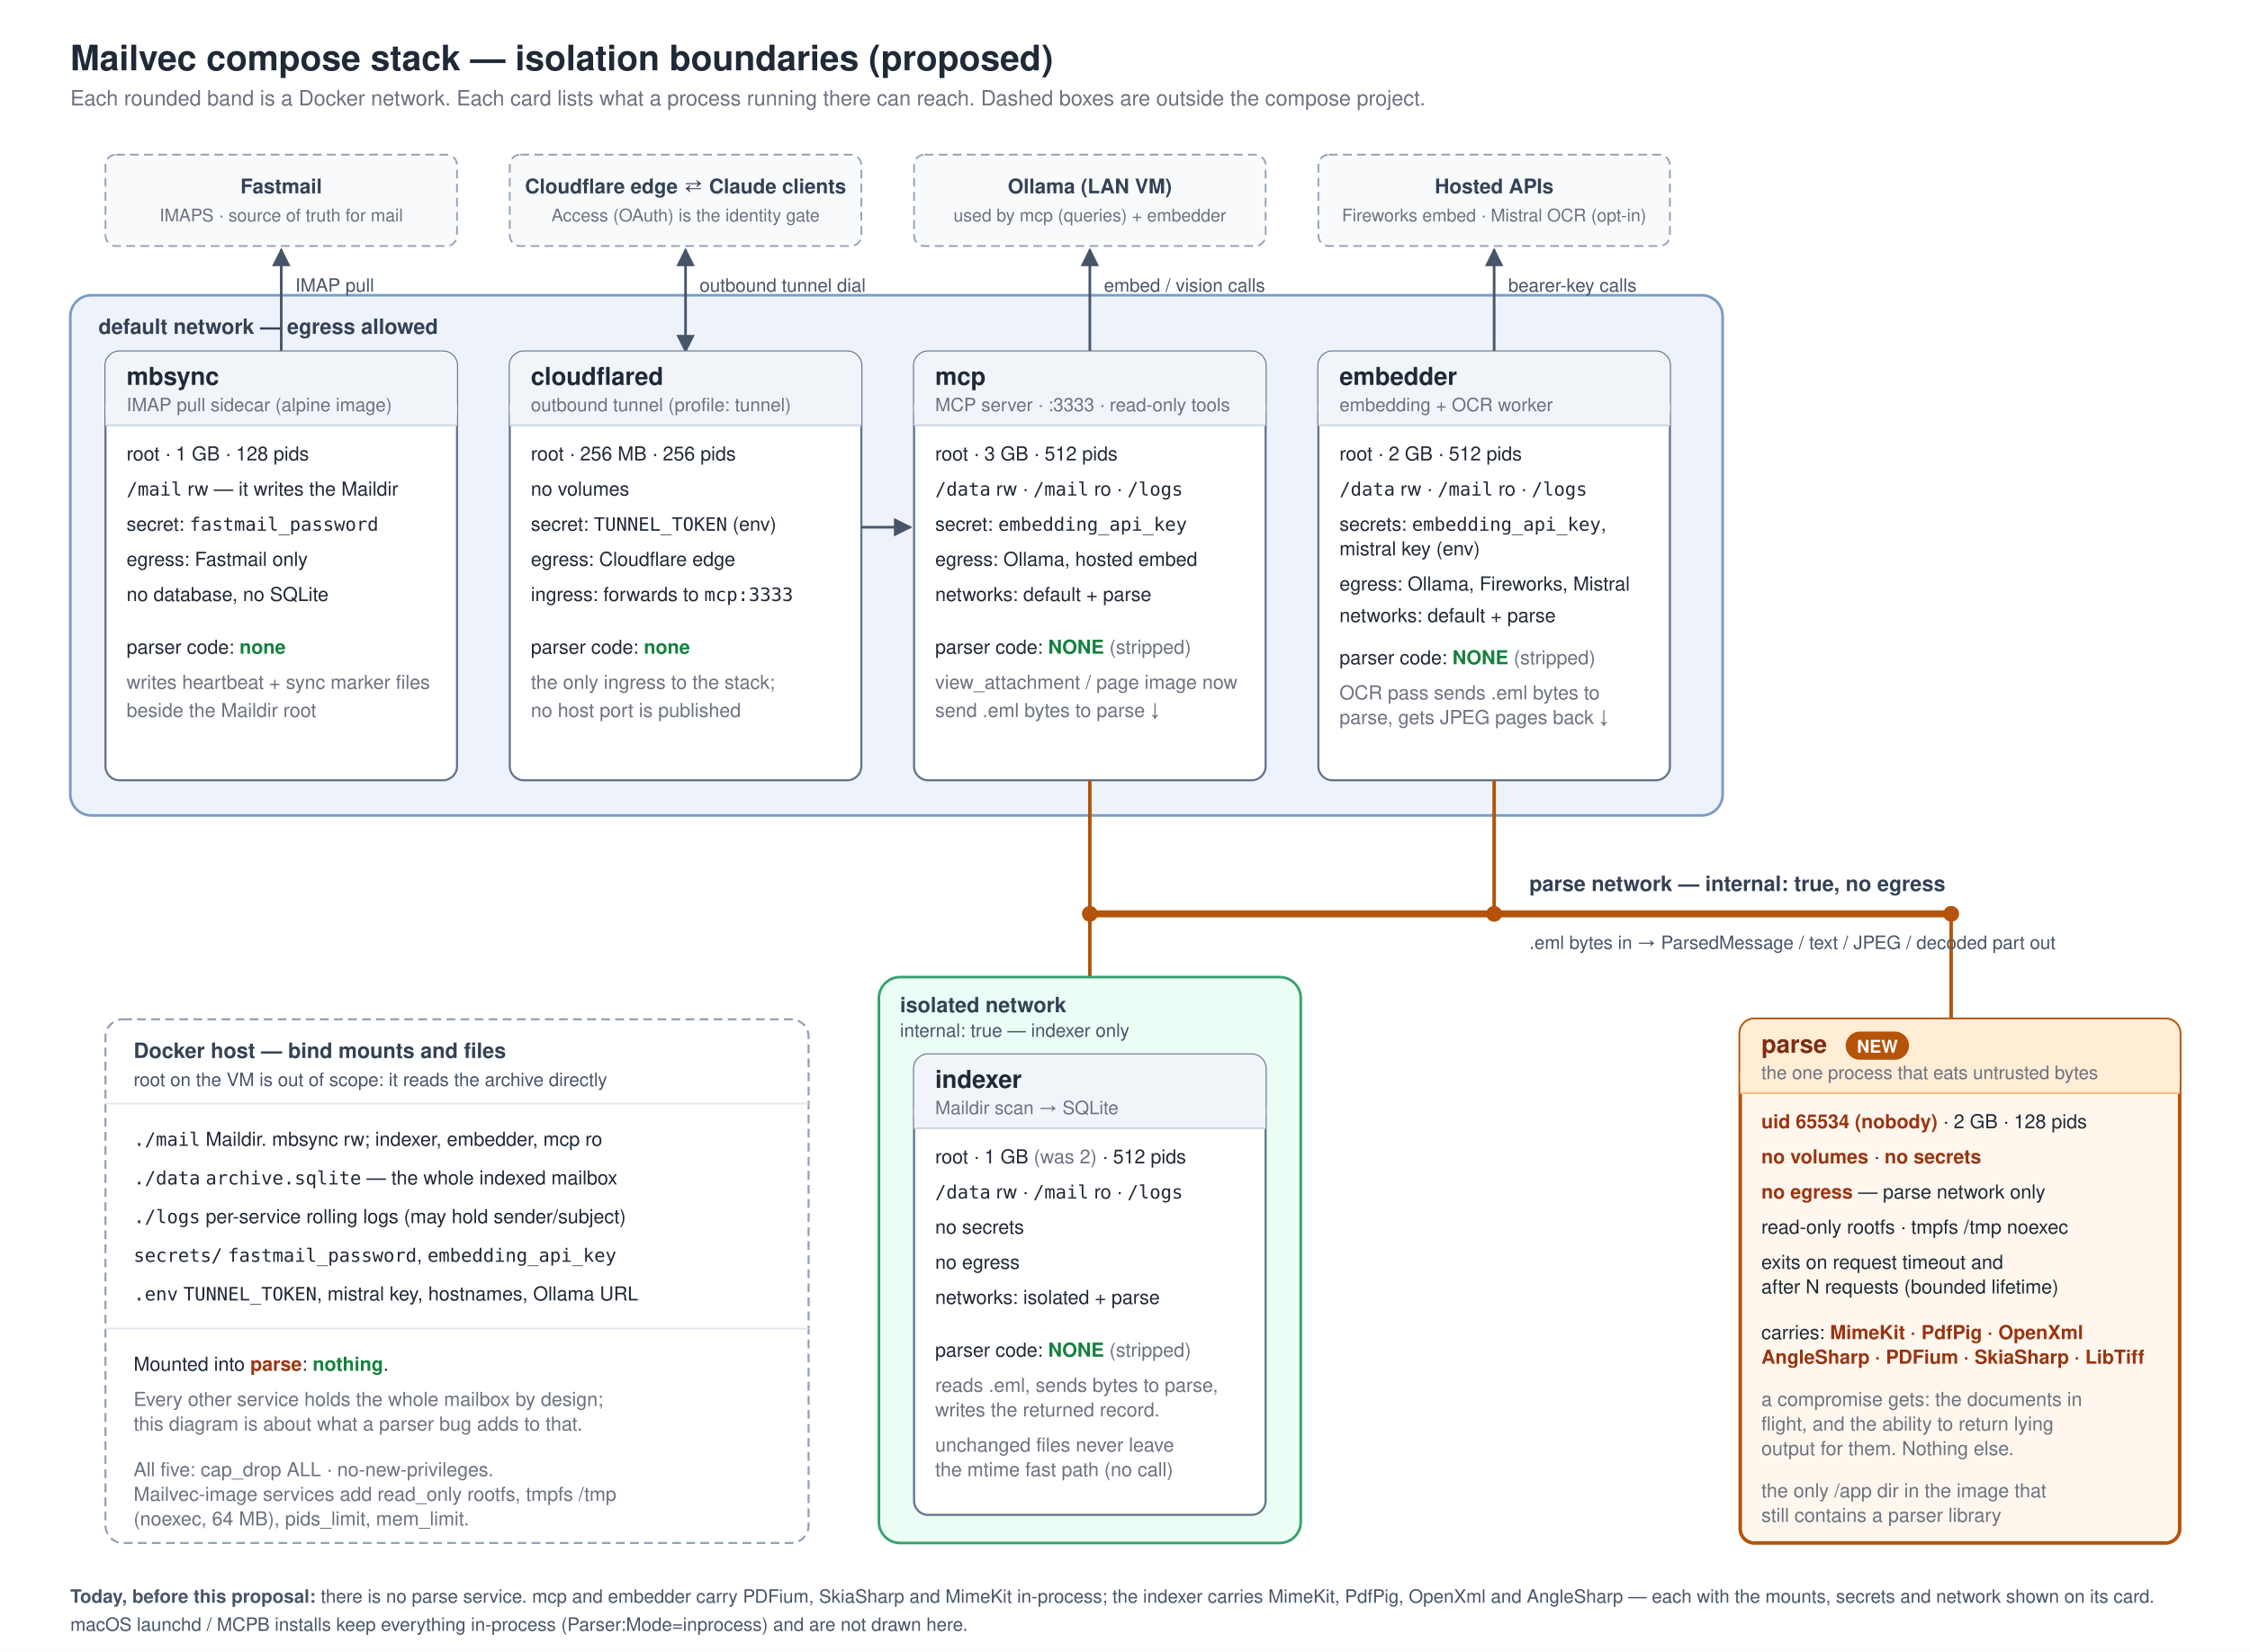
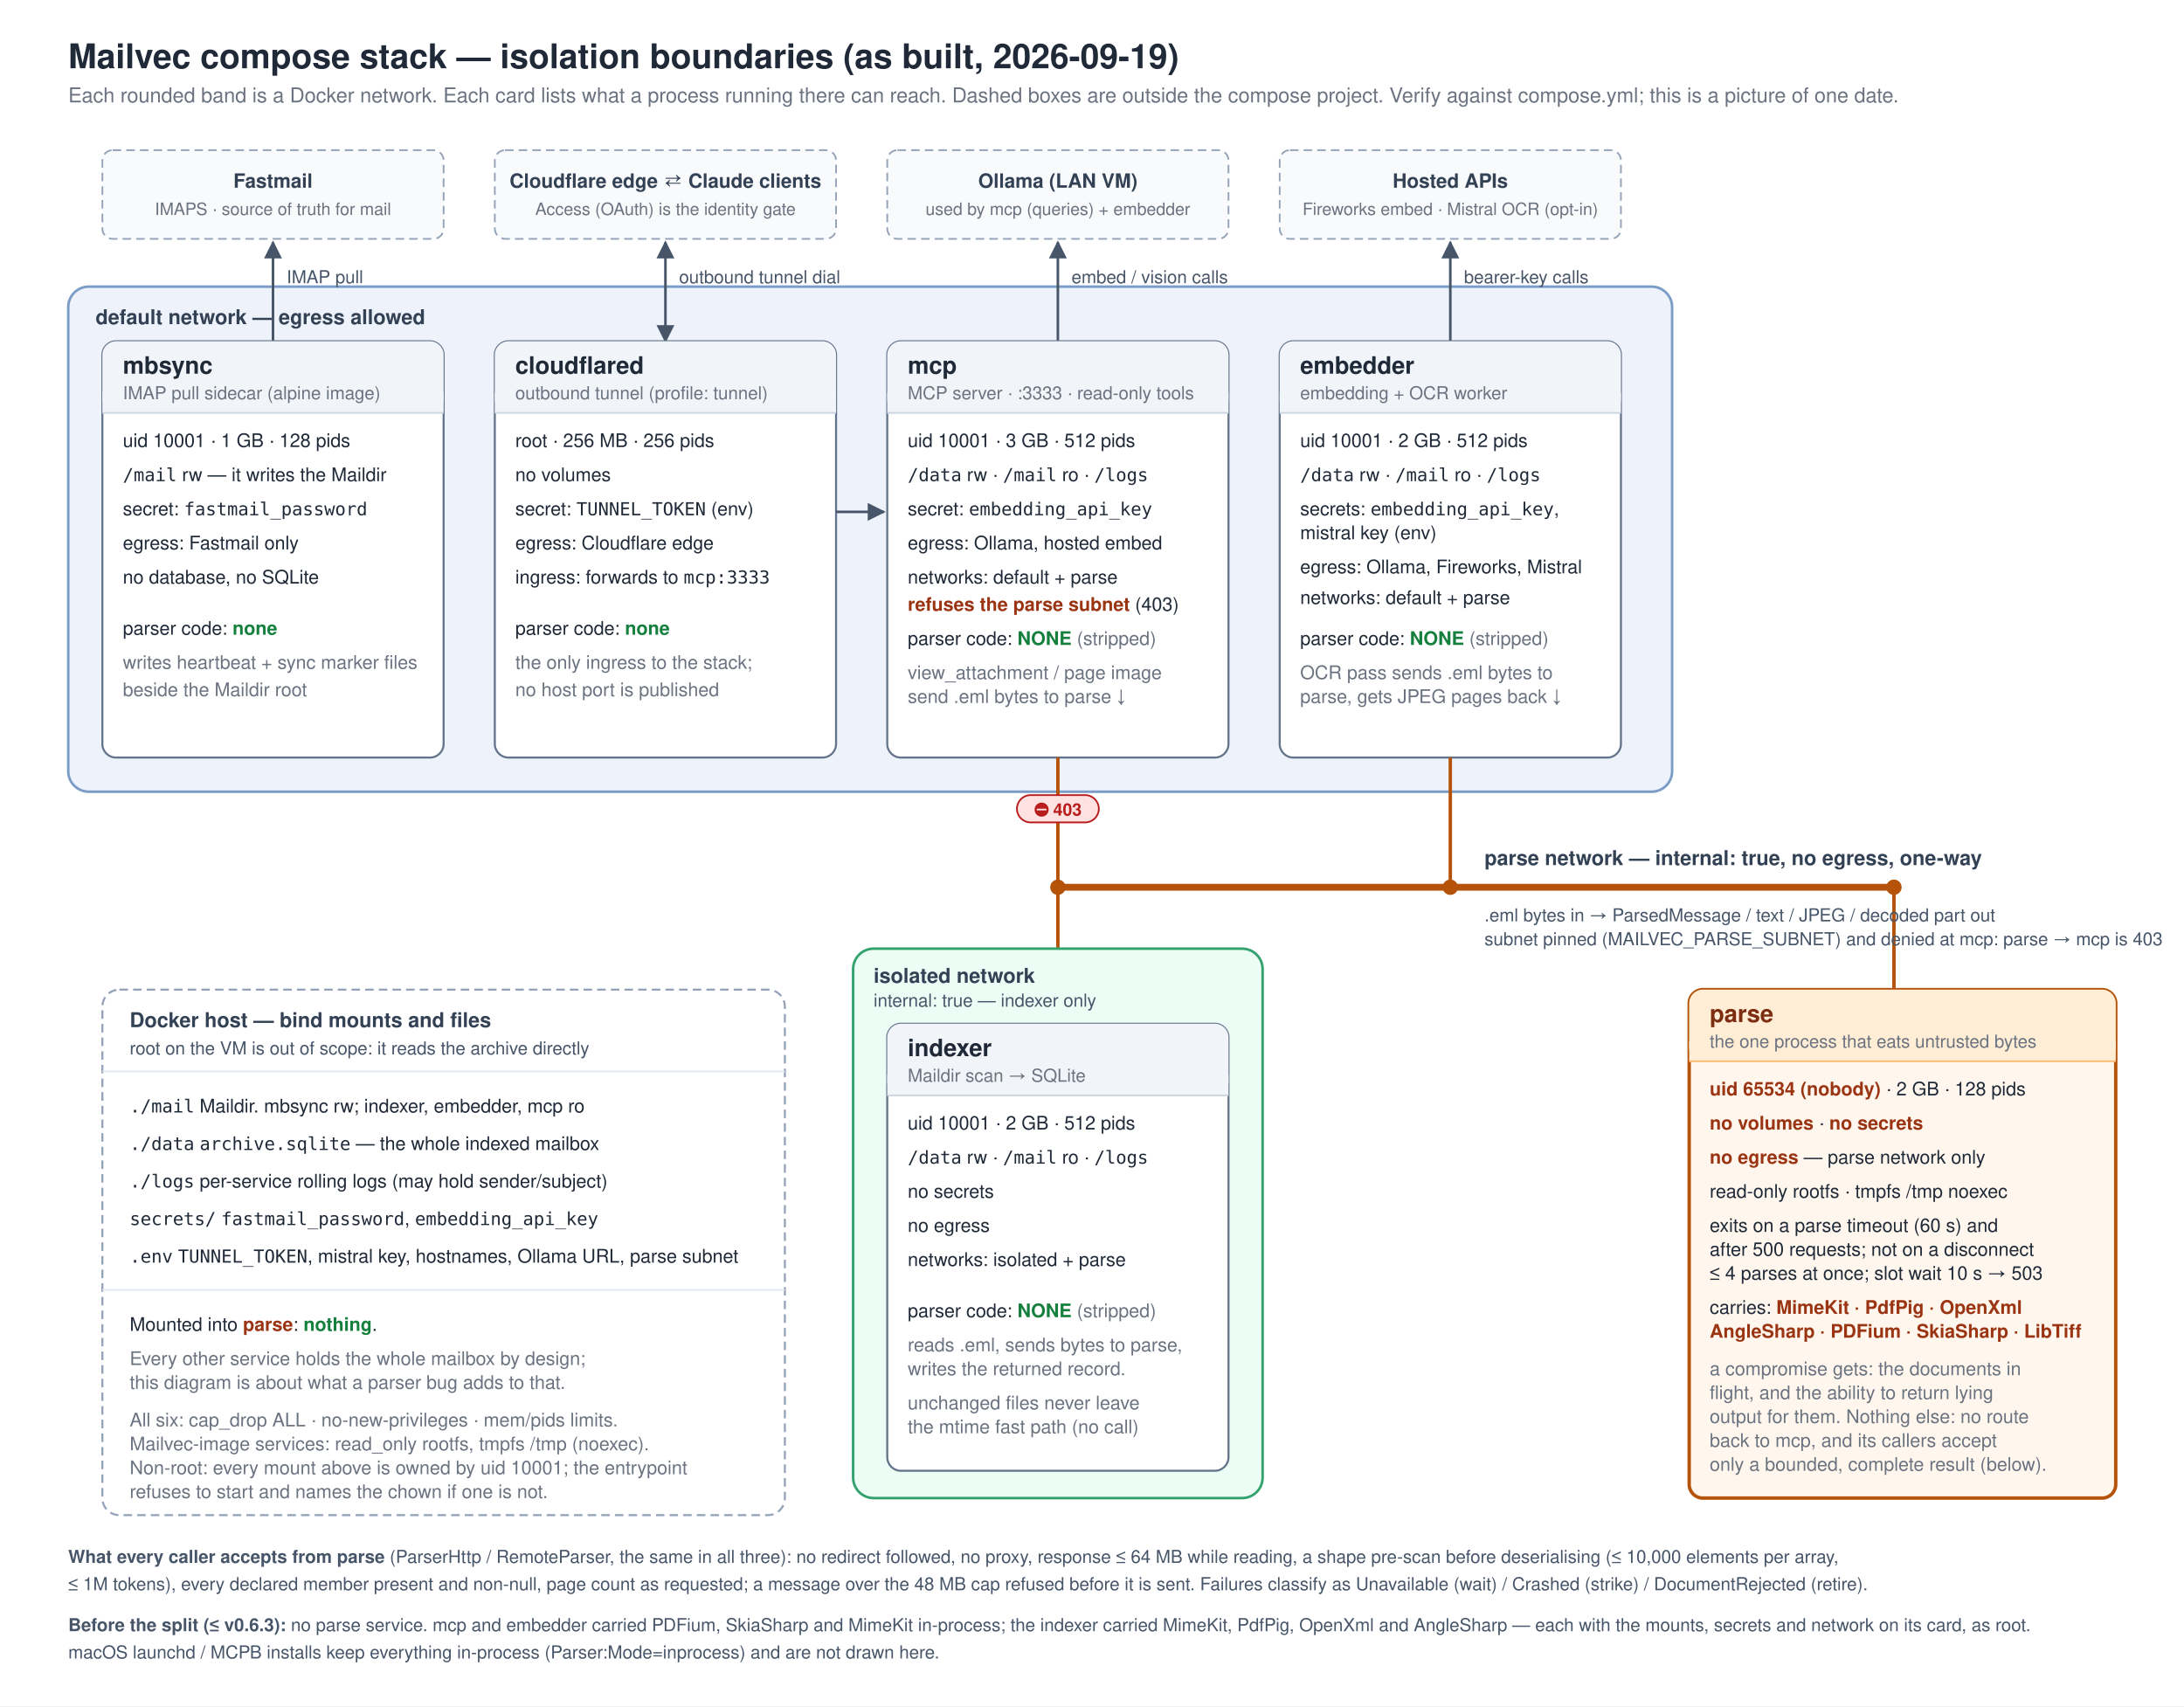
- <svg xmlns="http://www.w3.org/2000/svg" width="1280" height="940" viewBox="0 0 1280 940" font-family="-apple-system, 'Segoe UI', Helvetica, Arial, sans-serif" font-size="11" fill="#1F2937">
+ <svg xmlns="http://www.w3.org/2000/svg" width="1280" height="1000" viewBox="0 0 1280 1000" font-family="-apple-system, 'Segoe UI', Helvetica, Arial, sans-serif" font-size="11" fill="#1F2937">
  <defs>
    <marker id="arrow" viewBox="0 0 10 10" refX="9" refY="5" markerWidth="7" markerHeight="7" orient="auto-start-reverse">
      <path d="M0,0 L10,5 L0,10 z" fill="#475569" />
    </marker>
    <marker id="arrowAmber" viewBox="0 0 10 10" refX="9" refY="5" markerWidth="7" markerHeight="7" orient="auto-start-reverse">
      <path d="M0,0 L10,5 L0,10 z" fill="#B45309" />
    </marker>
    <style>
      .title { font-size: 20px; font-weight: 700; }
      .sub   { font-size: 12px; fill: #6B7280; }
      .band  { font-size: 12px; font-weight: 700; fill: #334155; }
      .ext   { font-size: 11.5px; font-weight: 600; fill: #334155; }
      .extsub{ font-size: 10px; fill: #6B7280; }
      .cardT { font-size: 14px; font-weight: 700; }
      .cardS { font-size: 10.5px; fill: #6B7280; }
      .row   { font-size: 11px; }
      .mono  { font-family: 'SF Mono', Menlo, Consolas, monospace; font-size: 10.5px; }
      .none  { fill: #15803D; font-weight: 700; }
      .warn  { fill: #9A3412; font-weight: 600; }
      .muted { fill: #6B7280; }
      .note  { font-size: 10.5px; fill: #475569; }
      .new   { font-size: 10px; font-weight: 700; fill: #FFFFFF; }
    </style>
  </defs>
-   <rect width="1280" height="940" fill="#FFFFFF" />
-   <text x="40" y="40" class="title">Mailvec compose stack — isolation boundaries (proposed)</text>
-   <text x="40" y="60" class="sub">Each rounded band is a Docker network. Each card lists what a process running there can reach. Dashed boxes are outside the compose project.</text>
+   <rect width="1280" height="1000" fill="#FFFFFF" />
+   <text x="40" y="40" class="title">Mailvec compose stack — isolation boundaries (as built, 2026-09-19)</text>
+   <text x="40" y="60" class="sub">Each rounded band is a Docker network. Each card lists what a process running there can reach. Dashed boxes are outside the compose project. Verify against compose.yml; this is a picture of one date.</text>
  <g stroke="#94A3B8" stroke-dasharray="5 3" fill="#F8FAFC">
    <rect x="60" y="88" width="200" height="52" rx="6" />
    <rect x="290" y="88" width="200" height="52" rx="6" />
    <rect x="520" y="88" width="200" height="52" rx="6" />
    <rect x="750" y="88" width="200" height="52" rx="6" />
  </g>
  <text x="160" y="110" text-anchor="middle" class="ext">Fastmail</text>
  <text x="160" y="126" text-anchor="middle" class="extsub">IMAPS · source of truth for mail</text>
  <text x="390" y="110" text-anchor="middle" class="ext">Cloudflare edge ⇄ Claude clients</text>
  <text x="390" y="126" text-anchor="middle" class="extsub">Access (OAuth) is the identity gate</text>
  <text x="620" y="110" text-anchor="middle" class="ext">Ollama (LAN VM)</text>
  <text x="620" y="126" text-anchor="middle" class="extsub">used by mcp (queries) + embedder</text>
  <text x="850" y="110" text-anchor="middle" class="ext">Hosted APIs</text>
  <text x="850" y="126" text-anchor="middle" class="extsub">Fireworks embed · Mistral OCR (opt-in)</text>
  <rect x="40" y="168" width="940" height="296" rx="12" fill="#EEF3FB" stroke="#7A9CC6" stroke-width="1.5" />
  <text x="56" y="190" class="band">default network — egress allowed</text>
  <g stroke="#475569" stroke-width="1.5" fill="none" marker-end="url(#arrow)">
    <line x1="160" y1="200" x2="160" y2="142" />
    <line x1="620" y1="200" x2="620" y2="142" />
    <line x1="850" y1="200" x2="850" y2="142" />
  </g>
  <line x1="390" y1="200" x2="390" y2="142" stroke="#475569" stroke-width="1.5" marker-end="url(#arrow)" marker-start="url(#arrow)" />
  <text x="168" y="166" class="note">IMAP pull</text>
  <text x="398" y="166" class="note">outbound tunnel dial</text>
  <text x="628" y="166" class="note">embed / vision calls</text>
  <text x="858" y="166" class="note">bearer-key calls</text>
  <g>
    <rect x="60" y="200" width="200" height="244" rx="8" fill="#FFFFFF" stroke="#64748B" stroke-width="1.2" />
    <rect x="60" y="200" width="200" height="42" rx="8" fill="#F1F5F9" />
    <rect x="60" y="230" width="200" height="12" fill="#F1F5F9" />
    <line x1="60" y1="242" x2="260" y2="242" stroke="#CBD5E1" />
    <text x="72" y="219" class="cardT">mbsync</text>
    <text x="72" y="234" class="cardS">IMAP pull sidecar (alpine image)</text>
-     <text x="72" y="262" class="row">root · 1 GB · 128 pids</text>
+     <text x="72" y="262" class="row">uid 10001 · 1 GB · 128 pids</text>
    <text x="72" y="282" class="row">
      <tspan class="mono">/mail</tspan> rw — it writes the Maildir</text>
    <text x="72" y="302" class="row">secret: <tspan class="mono">fastmail_password</tspan>
    </text>
    <text x="72" y="322" class="row">egress: Fastmail only</text>
    <text x="72" y="342" class="row">no database, no SQLite</text>
    <text x="72" y="372" class="row">parser code: <tspan class="none">none</tspan>
    </text>
    <text x="72" y="392" class="row muted">writes heartbeat + sync marker files</text>
    <text x="72" y="408" class="row muted">beside the Maildir root</text>
  </g>
  <g>
    <rect x="290" y="200" width="200" height="244" rx="8" fill="#FFFFFF" stroke="#64748B" stroke-width="1.2" />
    <rect x="290" y="200" width="200" height="42" rx="8" fill="#F1F5F9" />
    <rect x="290" y="230" width="200" height="12" fill="#F1F5F9" />
    <line x1="290" y1="242" x2="490" y2="242" stroke="#CBD5E1" />
    <text x="302" y="219" class="cardT">cloudflared</text>
    <text x="302" y="234" class="cardS">outbound tunnel (profile: tunnel)</text>
    <text x="302" y="262" class="row">root · 256 MB · 256 pids</text>
    <text x="302" y="282" class="row">no volumes</text>
    <text x="302" y="302" class="row">secret: <tspan class="mono">TUNNEL_TOKEN</tspan> (env)</text>
    <text x="302" y="322" class="row">egress: Cloudflare edge</text>
    <text x="302" y="342" class="row">ingress: forwards to <tspan class="mono">mcp:3333</tspan>
    </text>
    <text x="302" y="372" class="row">parser code: <tspan class="none">none</tspan>
    </text>
    <text x="302" y="392" class="row muted">the only ingress to the stack;</text>
    <text x="302" y="408" class="row muted">no host port is published</text>
  </g>
  <line x1="490" y1="300" x2="518" y2="300" stroke="#475569" stroke-width="1.5" marker-end="url(#arrow)" />
  <g>
    <rect x="520" y="200" width="200" height="244" rx="8" fill="#FFFFFF" stroke="#64748B" stroke-width="1.2" />
    <rect x="520" y="200" width="200" height="42" rx="8" fill="#F1F5F9" />
    <rect x="520" y="230" width="200" height="12" fill="#F1F5F9" />
    <line x1="520" y1="242" x2="720" y2="242" stroke="#CBD5E1" />
    <text x="532" y="219" class="cardT">mcp</text>
    <text x="532" y="234" class="cardS">MCP server · :3333 · read-only tools</text>
-     <text x="532" y="262" class="row">root · 3 GB · 512 pids</text>
+     <text x="532" y="262" class="row">uid 10001 · 3 GB · 512 pids</text>
    <text x="532" y="282" class="row">
      <tspan class="mono">/data</tspan> rw · <tspan class="mono">/mail</tspan> ro · <tspan class="mono">/logs</tspan>
    </text>
    <text x="532" y="302" class="row">secret: <tspan class="mono">embedding_api_key</tspan>
    </text>
    <text x="532" y="322" class="row">egress: Ollama, hosted embed</text>
    <text x="532" y="342" class="row">networks: default + parse</text>
-     <text x="532" y="372" class="row">parser code: <tspan class="none">NONE</tspan>
+     <text x="532" y="358" class="row">
+       <tspan class="warn">refuses the parse subnet</tspan> (403)</text>
+     <text x="532" y="378" class="row">parser code: <tspan class="none">NONE</tspan>
      <tspan class="muted">(stripped)</tspan>
    </text>
-     <text x="532" y="392" class="row muted">view_attachment / page image now</text>
-     <text x="532" y="408" class="row muted">send .eml bytes to parse ↓</text>
+     <text x="532" y="398" class="row muted">view_attachment / page image</text>
+     <text x="532" y="412" class="row muted">send .eml bytes to parse ↓</text>
  </g>
  <g>
    <rect x="750" y="200" width="200" height="244" rx="8" fill="#FFFFFF" stroke="#64748B" stroke-width="1.2" />
    <rect x="750" y="200" width="200" height="42" rx="8" fill="#F1F5F9" />
    <rect x="750" y="230" width="200" height="12" fill="#F1F5F9" />
    <line x1="750" y1="242" x2="950" y2="242" stroke="#CBD5E1" />
    <text x="762" y="219" class="cardT">embedder</text>
    <text x="762" y="234" class="cardS">embedding + OCR worker</text>
-     <text x="762" y="262" class="row">root · 2 GB · 512 pids</text>
+     <text x="762" y="262" class="row">uid 10001 · 2 GB · 512 pids</text>
    <text x="762" y="282" class="row">
      <tspan class="mono">/data</tspan> rw · <tspan class="mono">/mail</tspan> ro · <tspan class="mono">/logs</tspan>
    </text>
    <text x="762" y="302" class="row">secrets: <tspan class="mono">embedding_api_key</tspan>,</text>
    <text x="762" y="316" class="row">mistral key (env)</text>
    <text x="762" y="336" class="row">egress: Ollama, Fireworks, Mistral</text>
    <text x="762" y="354" class="row">networks: default + parse</text>
    <text x="762" y="378" class="row">parser code: <tspan class="none">NONE</tspan>
      <tspan class="muted">(stripped)</tspan>
    </text>
    <text x="762" y="398" class="row muted">OCR pass sends .eml bytes to</text>
    <text x="762" y="412" class="row muted">parse, gets JPEG pages back ↓</text>
  </g>
  <line x1="620" y1="520" x2="1110" y2="520" stroke="#B45309" stroke-width="4" stroke-linecap="round" />
  <g stroke="#B45309" stroke-width="2">
    <line x1="620" y1="444" x2="620" y2="520" />
    <line x1="850" y1="444" x2="850" y2="520" />
    <line x1="620" y1="520" x2="620" y2="596" />
    <line x1="1110" y1="520" x2="1110" y2="580" />
  </g>
  <g fill="#B45309">
    <circle cx="620" cy="520" r="4.5" />
    <circle cx="850" cy="520" r="4.5" />
    <circle cx="1110" cy="520" r="4.5" />
  </g>
-   <text x="870" y="507" class="band" fill="#9A3412">parse network — internal: true, no egress</text>
+   <text x="870" y="507" class="band" fill="#9A3412">parse network — internal: true, no egress, one-way</text>
  <text x="870" y="540" class="note">.eml bytes in → ParsedMessage / text / JPEG / decoded part out</text>
+   <text x="870" y="554" class="note">subnet pinned (MAILVEC_PARSE_SUBNET) and denied at mcp: parse → mcp is 403</text>
+   <rect x="596" y="466" width="48" height="16" rx="8" fill="#FEE2E2" stroke="#B91C1C" />
+   <text x="620" y="478" text-anchor="middle" style="font-size:10px;font-weight:700;fill:#B91C1C">⛔ 403</text>
  <rect x="500" y="556" width="240" height="322" rx="12" fill="#ECFDF5" stroke="#34A26F" stroke-width="1.5" />
  <text x="512" y="576" class="band" fill="#166534">isolated network</text>
  <text x="512" y="590" class="note">internal: true — indexer only</text>
  <g>
    <rect x="520" y="600" width="200" height="262" rx="8" fill="#FFFFFF" stroke="#64748B" stroke-width="1.2" />
    <rect x="520" y="600" width="200" height="42" rx="8" fill="#F1F5F9" />
    <rect x="520" y="630" width="200" height="12" fill="#F1F5F9" />
    <line x1="520" y1="642" x2="720" y2="642" stroke="#CBD5E1" />
    <text x="532" y="619" class="cardT">indexer</text>
    <text x="532" y="634" class="cardS">Maildir scan → SQLite</text>
-     <text x="532" y="662" class="row">root · 1 GB <tspan class="muted">(was 2)</tspan> · 512 pids</text>
+     <text x="532" y="662" class="row">uid 10001 · 2 GB · 512 pids</text>
    <text x="532" y="682" class="row">
      <tspan class="mono">/data</tspan> rw · <tspan class="mono">/mail</tspan> ro · <tspan class="mono">/logs</tspan>
    </text>
    <text x="532" y="702" class="row">no secrets</text>
    <text x="532" y="722" class="row">no egress</text>
    <text x="532" y="742" class="row">networks: isolated + parse</text>
    <text x="532" y="772" class="row">parser code: <tspan class="none">NONE</tspan>
      <tspan class="muted">(stripped)</tspan>
    </text>
    <text x="532" y="792" class="row muted">reads .eml, sends bytes to parse,</text>
    <text x="532" y="806" class="row muted">writes the returned record.</text>
    <text x="532" y="826" class="row muted">unchanged files never leave</text>
    <text x="532" y="840" class="row muted">the mtime fast path (no call)</text>
  </g>
  <g>
    <rect x="990" y="580" width="250" height="298" rx="8" fill="#FFF7ED" stroke="#B45309" stroke-width="2" />
    <rect x="990" y="580" width="250" height="42" rx="8" fill="#FFEDD5" />
    <rect x="990" y="610" width="250" height="12" fill="#FFEDD5" />
    <line x1="990" y1="622" x2="1240" y2="622" stroke="#FDBA74" />
    <text x="1002" y="599" class="cardT" fill="#7C2D12">parse</text>
-     <rect x="1050" y="587" width="36" height="16" rx="8" fill="#B45309" />
-     <text x="1068" y="599" text-anchor="middle" class="new">NEW</text>
    <text x="1002" y="614" class="cardS">the one process that eats untrusted bytes</text>
    <text x="1002" y="642" class="row">
      <tspan class="warn">uid 65534 (nobody)</tspan> · 2 GB · 128 pids</text>
    <text x="1002" y="662" class="row">
      <tspan class="warn">no volumes</tspan> · <tspan class="warn">no secrets</tspan>
    </text>
    <text x="1002" y="682" class="row">
      <tspan class="warn">no egress</tspan> — parse network only</text>
    <text x="1002" y="702" class="row">read-only rootfs · tmpfs /tmp noexec</text>
-     <text x="1002" y="722" class="row">exits on request timeout and</text>
-     <text x="1002" y="736" class="row">after N requests (bounded lifetime)</text>
-     <text x="1002" y="762" class="row">carries: <tspan class="warn">MimeKit · PdfPig · OpenXml</tspan>
-     </text>
-     <text x="1002" y="776" class="row warn">AngleSharp · PDFium · SkiaSharp · LibTiff</text>
-     <text x="1002" y="800" class="row muted">a compromise gets: the documents in</text>
-     <text x="1002" y="814" class="row muted">flight, and the ability to return lying</text>
-     <text x="1002" y="828" class="row muted">output for them. Nothing else.</text>
-     <text x="1002" y="852" class="row muted">the only /app dir in the image that</text>
-     <text x="1002" y="866" class="row muted">still contains a parser library</text>
-   </g>
-   <g>
-     <rect x="60" y="580" width="400" height="298" rx="10" fill="#FFFFFF" stroke="#94A3B8" stroke-width="1.2" stroke-dasharray="5 3" />
+     <text x="1002" y="722" class="row">exits on a parse timeout (60 s) and</text>
+     <text x="1002" y="736" class="row">after 500 requests; not on a disconnect</text>
+     <text x="1002" y="750" class="row">≤ 4 parses at once; slot wait 10 s → 503</text>
+     <text x="1002" y="770" class="row">carries: <tspan class="warn">MimeKit · PdfPig · OpenXml</tspan>
+     </text>
+     <text x="1002" y="784" class="row warn">AngleSharp · PDFium · SkiaSharp · LibTiff</text>
+     <text x="1002" y="806" class="row muted">a compromise gets: the documents in</text>
+     <text x="1002" y="820" class="row muted">flight, and the ability to return lying</text>
+     <text x="1002" y="834" class="row muted">output for them. Nothing else: no route</text>
+     <text x="1002" y="848" class="row muted">back to mcp, and its callers accept</text>
+     <text x="1002" y="862" class="row muted">only a bounded, complete result (below).</text>
+   </g>
+   <g>
+     <rect x="60" y="580" width="400" height="308" rx="10" fill="#FFFFFF" stroke="#94A3B8" stroke-width="1.2" stroke-dasharray="5 3" />
    <text x="76" y="602" class="band">Docker host — bind mounts and files</text>
    <text x="76" y="618" class="note">root on the VM is out of scope: it reads the archive directly</text>
    <line x1="60" y1="628" x2="460" y2="628" stroke="#E2E8F0" />
    <text x="76" y="652" class="row">
      <tspan class="mono">./mail</tspan>   Maildir. mbsync rw; indexer, embedder, mcp ro</text>
    <text x="76" y="674" class="row">
      <tspan class="mono">./data</tspan>
      <tspan class="mono">archive.sqlite</tspan> — the whole indexed mailbox</text>
    <text x="76" y="696" class="row">
      <tspan class="mono">./logs</tspan>   per-service rolling logs (may hold sender/subject)</text>
    <text x="76" y="718" class="row">
      <tspan class="mono">secrets/</tspan>
      <tspan class="mono">fastmail_password</tspan>, <tspan class="mono">embedding_api_key</tspan>
    </text>
    <text x="76" y="740" class="row">
      <tspan class="mono">.env</tspan>
-       <tspan class="mono">TUNNEL_TOKEN</tspan>, mistral key, hostnames, Ollama URL</text>
+       <tspan class="mono">TUNNEL_TOKEN</tspan>, mistral key, hostnames, Ollama URL, parse subnet</text>
    <line x1="60" y1="756" x2="460" y2="756" stroke="#E2E8F0" />
    <text x="76" y="780" class="row">Mounted into <tspan class="warn">parse</tspan>: <tspan class="none">nothing</tspan>.</text>
    <text x="76" y="800" class="row muted">Every other service holds the whole mailbox by design;</text>
    <text x="76" y="814" class="row muted">this diagram is about what a parser bug adds to that.</text>
-     <text x="76" y="840" class="row muted">All five: cap_drop ALL · no-new-privileges.</text>
-     <text x="76" y="854" class="row muted">Mailvec-image services add read_only rootfs, tmpfs /tmp</text>
-     <text x="76" y="868" class="row muted">(noexec, 64 MB), pids_limit, mem_limit.</text>
-   </g>
-   <text x="40" y="912" class="note">
-     <tspan font-weight="700">Today, before this proposal:</tspan> there is no parse service. mcp and embedder carry PDFium, SkiaSharp and MimeKit in-process; the indexer carries MimeKit, PdfPig, OpenXml and AngleSharp — each with the mounts, secrets and network shown on its card.</text>
-   <text x="40" y="928" class="note">macOS launchd / MCPB installs keep everything in-process (Parser:Mode=inprocess) and are not drawn here.</text>
+     <text x="76" y="836" class="row muted">All six: cap_drop ALL · no-new-privileges · mem/pids limits.</text>
+     <text x="76" y="850" class="row muted">Mailvec-image services: read_only rootfs, tmpfs /tmp (noexec).</text>
+     <text x="76" y="864" class="row muted">Non-root: every mount above is owned by uid 10001; the entrypoint</text>
+     <text x="76" y="878" class="row muted">refuses to start and names the chown if one is not.</text>
+   </g>
+   <text x="40" y="916" class="note">
+     <tspan font-weight="700">What every caller accepts from parse</tspan> (ParserHttp / RemoteParser, the same in all three): no redirect followed, no proxy, response ≤ 64 MB while reading, a shape pre-scan before deserialising (≤ 10,000 elements per array,</text>
+   <text x="40" y="932" class="note">≤ 1M tokens), every declared member present and non-null, page count as requested; a message over the 48 MB cap refused before it is sent. Failures classify as Unavailable (wait) / Crashed (strike) / DocumentRejected (retire).</text>
+   <text x="40" y="956" class="note">
+     <tspan font-weight="700">Before the split (≤ v0.6.3):</tspan> no parse service. mcp and embedder carried PDFium, SkiaSharp and MimeKit in-process; the indexer carried MimeKit, PdfPig, OpenXml and AngleSharp — each with the mounts, secrets and network on its card, as root.</text>
+   <text x="40" y="972" class="note">macOS launchd / MCPB installs keep everything in-process (Parser:Mode=inprocess) and are not drawn here.</text>
</svg>
